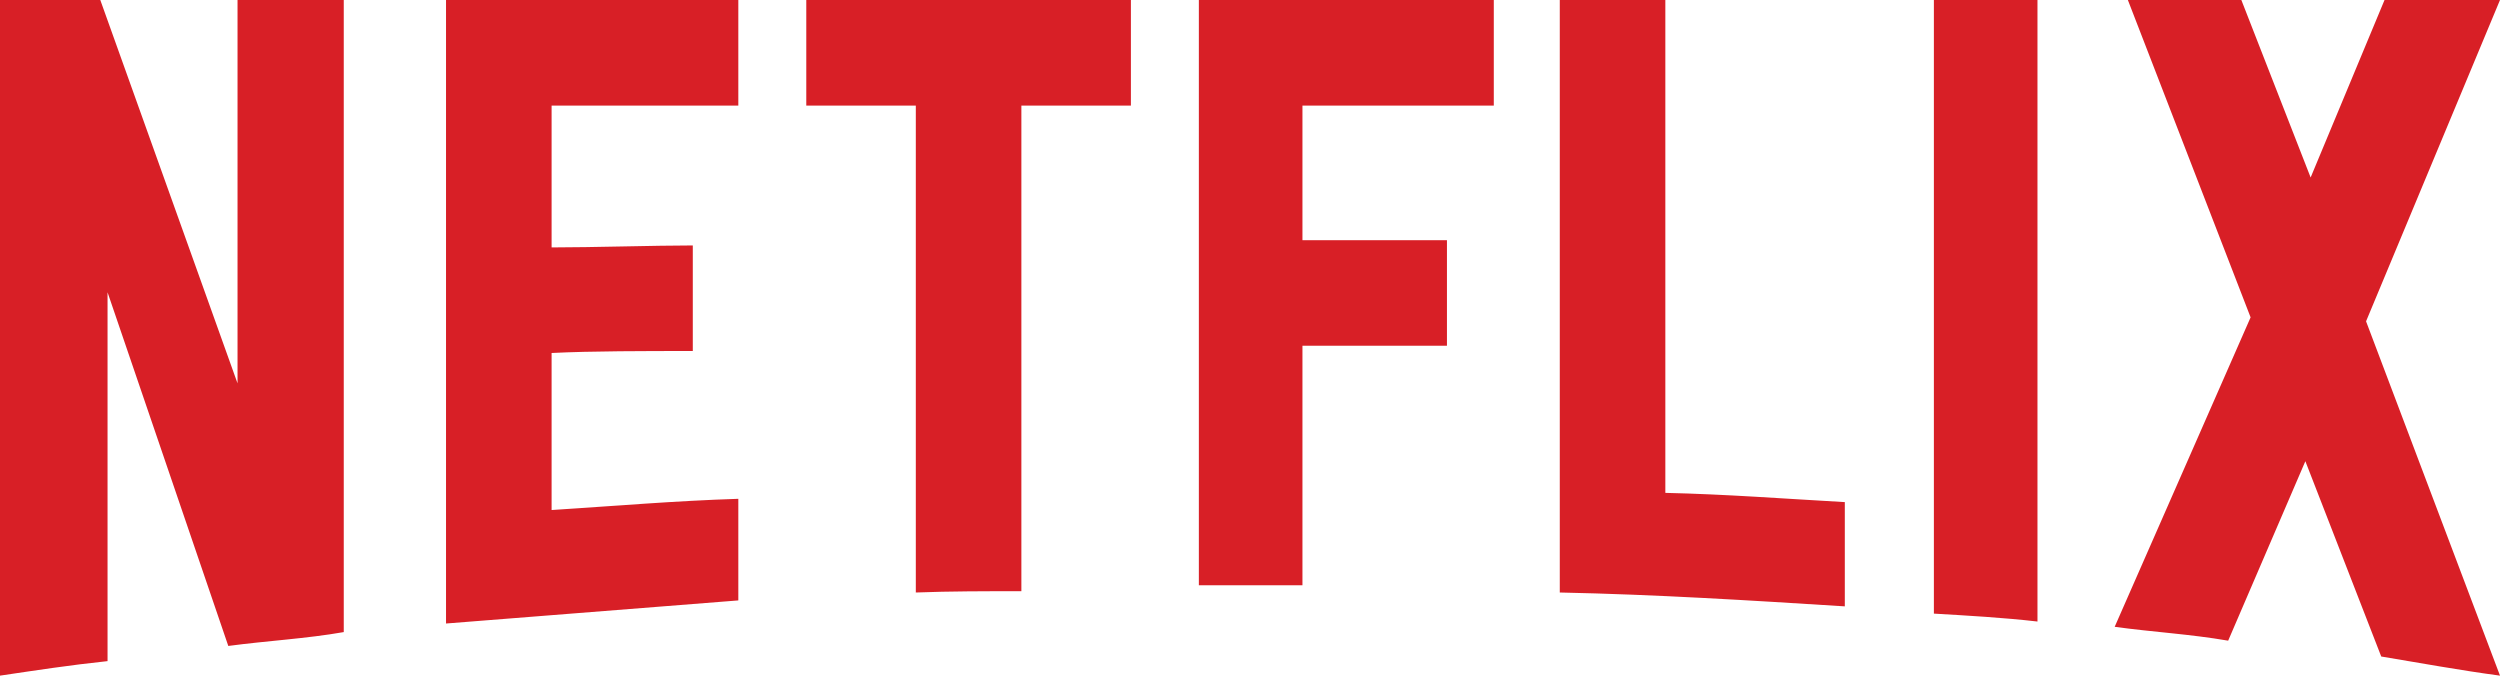
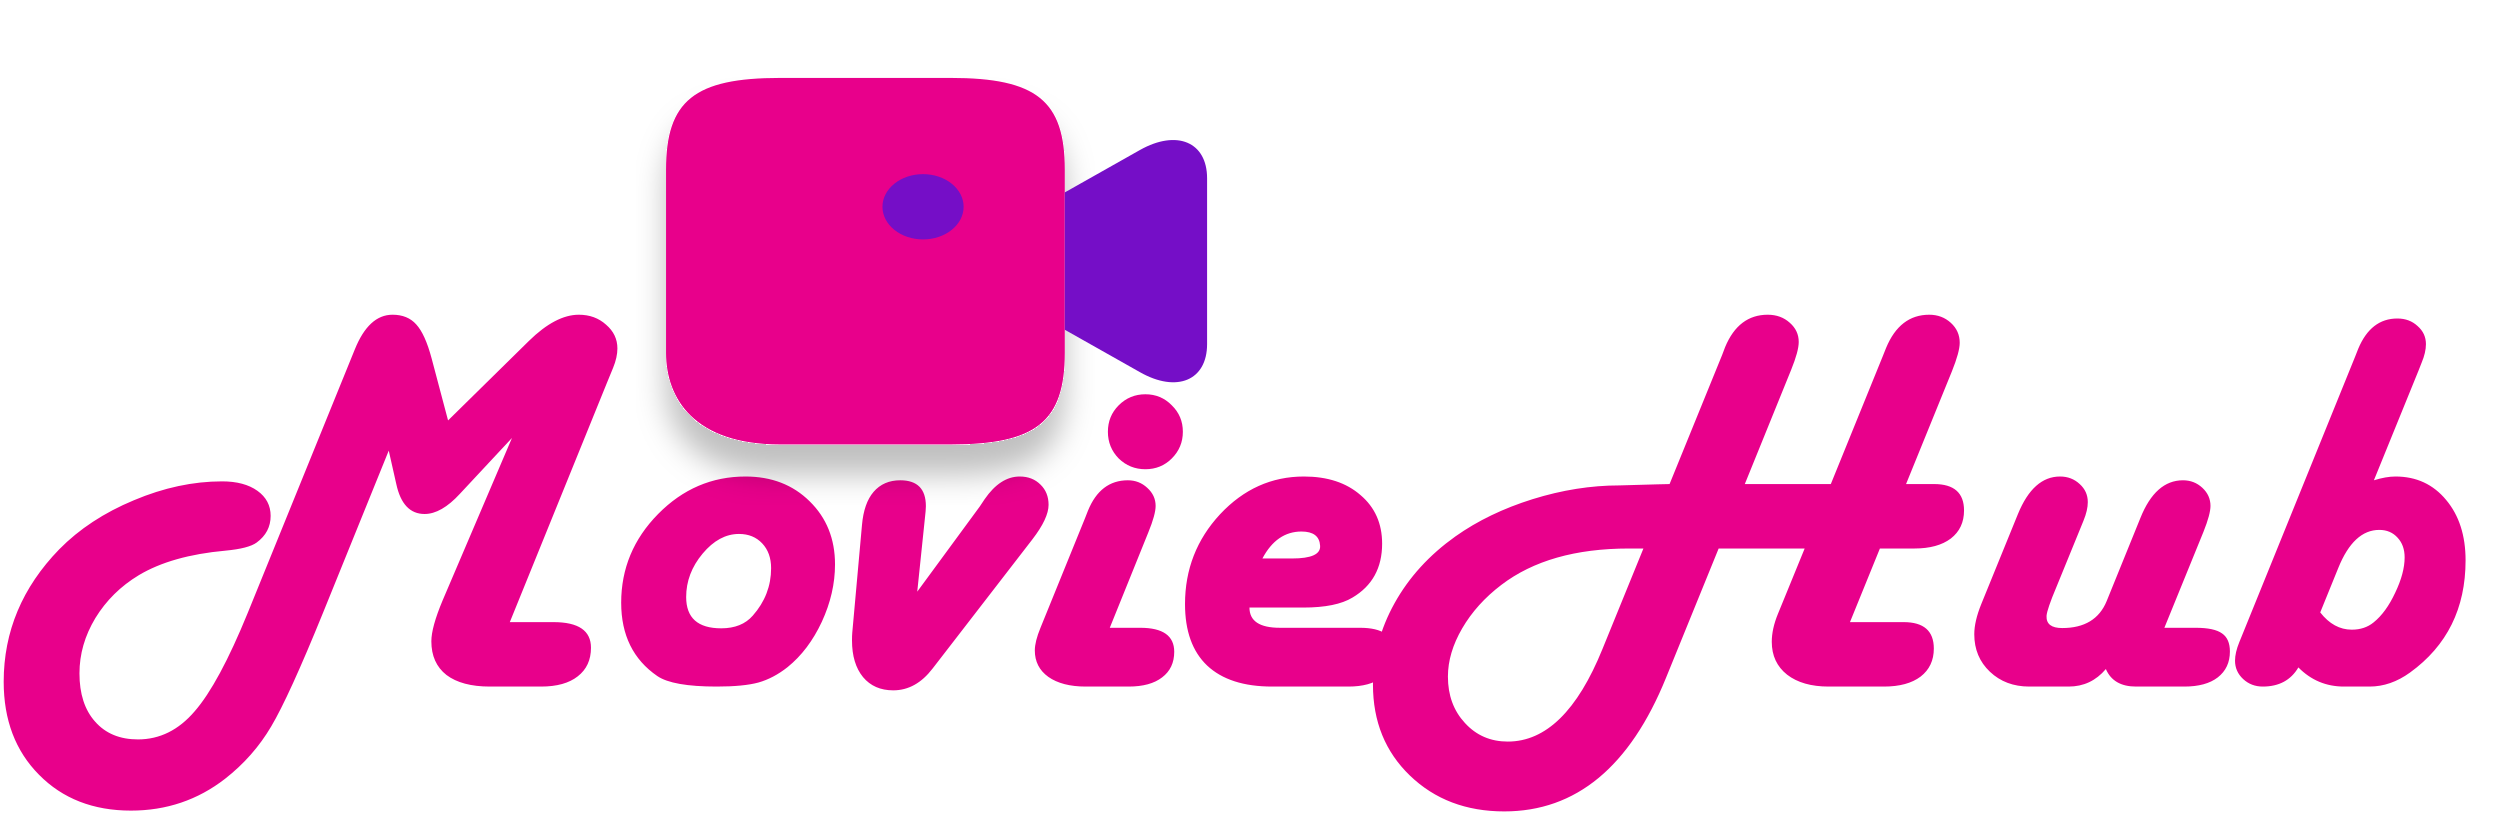
- <svg xmlns="http://www.w3.org/2000/svg" width="1024" height="276.742" viewBox="0 0 1024 276.742">
-   <path d="M140.803 258.904c-15.404 2.705-31.079 3.516-47.294 5.676l-49.458-144.856v151.073c-15.404 1.621-29.457 3.783-44.051 5.945v-276.742h41.08l56.212 157.021v-157.021h43.511v258.904zm85.131-157.558c16.757 0 42.431-.811 57.835-.811v43.24c-19.189 0-41.619 0-57.835.811v64.322c25.405-1.621 50.809-3.785 76.482-4.596v41.617l-119.724 9.461v-255.39h119.724v43.241h-76.482v58.105zm237.284-58.104h-44.862v198.908c-14.594 0-29.188 0-43.239.539v-199.447h-44.862v-43.242h132.965l-.002 43.242zm70.266 55.132h59.187v43.24h-59.187v98.104h-42.433v-239.718h120.808v43.241h-78.375v55.133zm148.641 103.507c24.594.539 49.456 2.434 73.51 3.783v42.701c-38.646-2.434-77.293-4.863-116.75-5.676v-242.689h43.24v201.881zm109.994 49.457c13.783.812 28.377 1.623 42.43 3.242v-254.58h-42.43v251.338zm231.881-251.338l-54.863 131.615 54.863 145.127c-16.217-2.162-32.432-5.135-48.648-7.838l-31.078-79.994-31.617 73.51c-15.678-2.705-30.812-3.516-46.484-5.678l55.672-126.75-50.269-129.992h46.482l28.377 72.699 30.27-72.699h47.295z" fill="#d81f26" />
+ <svg xmlns="http://www.w3.org/2000/svg" width="335" height="110" viewBox="0 0 335 110" fill="none">
+   <path d="M68.315 83.364H74.169C77.517 83.364 79.191 84.508 79.191 86.797C79.191 88.435 78.601 89.712 77.421 90.627C76.265 91.542 74.627 92 72.507 92H65.642C63.136 92 61.197 91.482 59.824 90.446C58.475 89.386 57.801 87.881 57.801 85.93C57.801 84.677 58.307 82.846 59.318 80.438L68.605 58.685L61.631 66.165C59.969 67.972 58.391 68.875 56.898 68.875C54.946 68.875 53.682 67.538 53.103 64.864L52.092 60.384L43.275 82.136C40.24 89.603 37.928 94.674 36.338 97.348C34.748 100.046 32.688 102.382 30.159 104.357C26.498 107.2 22.294 108.621 17.549 108.621C12.49 108.621 8.383 107.019 5.228 103.815C2.072 100.636 0.494 96.481 0.494 91.35C0.494 84.629 2.975 78.715 7.938 73.608C10.611 70.886 13.948 68.694 17.946 67.032C21.945 65.346 25.884 64.503 29.762 64.503C31.737 64.503 33.315 64.924 34.495 65.768C35.675 66.611 36.266 67.731 36.266 69.128C36.266 70.597 35.639 71.79 34.387 72.705C33.664 73.235 32.267 73.596 30.195 73.789C25.402 74.223 21.535 75.319 18.597 77.077C16.164 78.546 14.225 80.462 12.779 82.822C11.358 85.183 10.648 87.652 10.648 90.23C10.648 92.976 11.346 95.132 12.743 96.697C14.14 98.287 16.055 99.082 18.488 99.082C21.403 99.082 23.932 97.829 26.076 95.324C28.244 92.843 30.617 88.447 33.194 82.136L47.539 46.834C48.792 43.727 50.478 42.173 52.598 42.173C53.947 42.173 55.007 42.606 55.777 43.474C56.572 44.341 57.259 45.858 57.837 48.026L60.041 56.337L70.881 45.678C73.266 43.341 75.494 42.173 77.565 42.173C79.011 42.173 80.227 42.618 81.215 43.51C82.227 44.377 82.732 45.437 82.732 46.69C82.732 47.484 82.54 48.352 82.154 49.291L81.323 51.315L68.315 83.364ZM99.895 63.852C103.388 63.852 106.255 64.961 108.495 67.177C110.759 69.393 111.892 72.211 111.892 75.632C111.892 78.209 111.301 80.775 110.121 83.328C108.941 85.857 107.411 87.881 105.532 89.398C104.28 90.386 102.979 91.073 101.63 91.458C100.305 91.819 98.438 92 96.029 92C92.103 92 89.453 91.53 88.08 90.591C84.852 88.375 83.238 85.099 83.238 80.763C83.238 76.186 84.888 72.223 88.189 68.875C91.489 65.527 95.391 63.852 99.895 63.852ZM99.028 71.549C97.246 71.549 95.62 72.428 94.15 74.186C92.681 75.945 91.946 77.884 91.946 80.004C91.946 82.798 93.512 84.195 96.644 84.195C98.474 84.195 99.883 83.629 100.871 82.497C102.509 80.642 103.328 78.522 103.328 76.138C103.328 74.765 102.931 73.657 102.136 72.814C101.341 71.97 100.305 71.549 99.028 71.549ZM122.912 79.281L131.295 67.863L131.945 66.888C133.342 64.864 134.908 63.852 136.643 63.852C137.775 63.852 138.702 64.214 139.425 64.936C140.147 65.635 140.509 66.538 140.509 67.647C140.509 68.851 139.786 70.393 138.341 72.272L124.972 89.579C123.478 91.53 121.72 92.506 119.696 92.506C117.986 92.506 116.637 91.916 115.649 90.735C114.662 89.531 114.168 87.893 114.168 85.821C114.168 85.388 114.18 85.038 114.204 84.773L115.505 70.356C115.674 68.405 116.191 66.924 117.059 65.912C117.95 64.876 119.142 64.358 120.636 64.358C122.924 64.358 124.068 65.515 124.068 67.827C124.068 68.164 124.02 68.743 123.924 69.561L122.912 79.281ZM148.711 84.123H152.794C155.829 84.123 157.347 85.195 157.347 87.339C157.347 88.808 156.805 89.953 155.721 90.772C154.661 91.591 153.167 92 151.24 92H145.495C143.375 92 141.701 91.566 140.473 90.699C139.268 89.832 138.666 88.652 138.666 87.158C138.666 86.363 138.919 85.352 139.425 84.123L145.387 69.453L145.784 68.441C146.892 65.719 148.675 64.358 151.132 64.358C152.144 64.358 153.011 64.696 153.733 65.37C154.48 66.045 154.854 66.852 154.854 67.791C154.854 68.562 154.528 69.742 153.878 71.332L148.711 84.123ZM153.48 52.832C154.878 52.832 156.058 53.326 157.021 54.313C158.009 55.277 158.503 56.457 158.503 57.855C158.503 59.252 158.009 60.444 157.021 61.432C156.058 62.395 154.878 62.877 153.48 62.877C152.083 62.877 150.891 62.395 149.903 61.432C148.94 60.444 148.458 59.252 148.458 57.855C148.458 56.457 148.94 55.277 149.903 54.313C150.891 53.326 152.083 52.832 153.48 52.832ZM167.428 81.413C167.428 83.22 168.789 84.123 171.511 84.123H182.242C185.277 84.123 186.795 85.195 186.795 87.339C186.795 88.808 186.253 89.953 185.169 90.772C184.109 91.591 182.616 92 180.688 92H170.463C166.657 92 163.754 91.061 161.755 89.182C159.78 87.303 158.792 84.557 158.792 80.943C158.792 76.294 160.358 72.284 163.489 68.911C166.645 65.539 170.391 63.852 174.727 63.852C177.882 63.852 180.411 64.684 182.314 66.346C184.242 67.984 185.205 70.152 185.205 72.85C185.205 76.102 183.88 78.51 181.23 80.076C179.761 80.967 177.569 81.413 174.654 81.413H167.428ZM169.162 74.837H173.137C175.714 74.837 176.967 74.271 176.895 73.139C176.822 71.862 175.991 71.224 174.401 71.224C172.185 71.224 170.439 72.428 169.162 74.837ZM251.906 73.5L247.896 83.364H254.146H255.086C257.784 83.364 259.133 84.545 259.133 86.905C259.133 88.495 258.543 89.748 257.362 90.663C256.182 91.554 254.544 92 252.448 92H245.041C242.704 92 240.85 91.47 239.477 90.41C238.104 89.326 237.417 87.857 237.417 86.002C237.417 84.846 237.694 83.593 238.248 82.244L238.826 80.835L241.825 73.5H230.299L223.253 90.808C218.411 102.756 211.185 108.729 201.573 108.729C196.466 108.729 192.251 107.128 188.927 103.924C185.627 100.744 183.977 96.685 183.977 91.747C183.977 87.941 184.94 84.304 186.867 80.835C188.794 77.366 191.516 74.379 195.033 71.874C197.996 69.778 201.441 68.116 205.367 66.888C209.318 65.659 213.196 65.045 217.002 65.045L222.133 64.9L223.723 64.864L230.769 47.557L231.166 46.509C232.37 43.618 234.273 42.173 236.875 42.173C238.055 42.173 239.043 42.534 239.838 43.257C240.633 43.955 241.03 44.81 241.03 45.822C241.03 46.641 240.693 47.882 240.019 49.544L233.804 64.864H245.33L252.304 47.701L252.737 46.617C253.966 43.654 255.893 42.173 258.519 42.173C259.651 42.173 260.614 42.534 261.409 43.257C262.204 43.98 262.602 44.871 262.602 45.931C262.602 46.75 262.252 48.026 261.554 49.761L255.411 64.864H258.193H259.169C261.843 64.864 263.18 66.045 263.18 68.405C263.18 69.995 262.59 71.248 261.409 72.163C260.229 73.054 258.603 73.5 256.531 73.5H251.906ZM220.218 73.5H218.267C211.136 73.5 205.439 75.126 201.176 78.378C198.96 80.064 197.213 82.003 195.937 84.195C194.66 86.387 194.021 88.543 194.021 90.663C194.021 93.168 194.78 95.24 196.298 96.878C197.815 98.54 199.73 99.371 202.043 99.371C207.15 99.371 211.377 95.24 214.726 86.978L220.218 73.5ZM290.026 84.123H294.218C295.88 84.123 297.06 84.376 297.759 84.882C298.457 85.364 298.807 86.171 298.807 87.303C298.807 88.772 298.265 89.928 297.181 90.772C296.121 91.591 294.627 92 292.7 92H286.232C284.209 92 282.86 91.217 282.186 89.651C280.861 91.217 279.199 92 277.199 92H271.924C269.804 92 268.046 91.338 266.648 90.013C265.251 88.688 264.553 87.014 264.553 84.99C264.553 83.834 264.866 82.485 265.492 80.943L270.406 68.875C271.779 65.527 273.658 63.852 276.043 63.852C277.079 63.852 277.958 64.19 278.681 64.864C279.403 65.515 279.765 66.322 279.765 67.285C279.765 68.008 279.572 68.839 279.187 69.778L278.789 70.754L274.995 80.04L274.598 81.124C274.381 81.75 274.26 82.22 274.236 82.533C274.188 83.617 274.887 84.159 276.332 84.159C279.319 84.159 281.306 82.955 282.294 80.546L286.811 69.417C288.16 66.045 290.062 64.358 292.52 64.358C293.531 64.358 294.398 64.696 295.121 65.37C295.844 66.045 296.205 66.852 296.205 67.791C296.205 68.538 295.892 69.694 295.266 71.26L290.026 84.123ZM318.102 64.358C319.186 64.021 320.149 63.852 320.992 63.852C323.786 63.852 326.051 64.9 327.785 66.996C329.52 69.068 330.387 71.766 330.387 75.09C330.387 81.522 327.906 86.532 322.943 90.121C321.209 91.374 319.402 92 317.523 92H314.091C311.706 92 309.671 91.145 307.984 89.435C306.973 91.145 305.383 92 303.215 92C302.179 92 301.3 91.663 300.577 90.988C299.854 90.314 299.493 89.495 299.493 88.531C299.493 87.809 299.686 86.978 300.071 86.038L300.469 85.062L315.608 47.737L316.006 46.726C317.138 44.028 318.884 42.679 321.245 42.679C322.329 42.679 323.232 43.016 323.955 43.69C324.702 44.341 325.075 45.148 325.075 46.111C325.075 46.858 324.882 47.689 324.497 48.605L324.1 49.616L318.102 64.358ZM310.911 82.064C312.116 83.605 313.525 84.376 315.139 84.376C316.295 84.376 317.271 84.051 318.065 83.4C319.174 82.509 320.137 81.184 320.956 79.426C321.799 77.667 322.221 76.09 322.221 74.692C322.221 73.608 321.908 72.729 321.281 72.055C320.655 71.356 319.836 71.007 318.824 71.007C316.536 71.007 314.705 72.705 313.332 76.102L310.911 82.064Z" fill="#E8008B" />
+   <g filter="url(#filter0_d_4_7)">
+     <path d="M127.421 59.558H104.511C93.056 59.558 89.25 53.433 89.25 47.279V22.721C89.25 13.504 93.056 10.442 104.511 10.442H127.421C138.876 10.442 142.682 13.504 142.682 22.721V47.279C142.682 56.496 138.84 59.558 127.421 59.558V59.558Z" fill="#E8008B" />
+   </g>
+   <path d="M152.76 49.875L142.682 44.188V25.783L152.76 20.096C157.69 17.325 161.75 19.017 161.75 23.887V46.112C161.75 50.983 157.69 52.675 152.76 49.875V49.875ZM123.688 32.083C125.13 32.083 126.513 31.622 127.532 30.802C128.552 29.982 129.125 28.869 129.125 27.708C129.125 26.548 128.552 25.435 127.532 24.615C126.513 23.794 125.13 23.333 123.688 23.333C122.245 23.333 120.862 23.794 119.843 24.615C118.823 25.435 118.25 26.548 118.25 27.708C118.25 28.869 118.823 29.982 119.843 30.802C120.862 31.622 122.245 32.083 123.688 32.083Z" fill="#750EC7" />
+   <defs>
+     <filter id="filter0_d_4_7" x="85.25" y="10.442" width="61.432" height="57.117" filterUnits="userSpaceOnUse" color-interpolation-filters="sRGB">
+       <feFlood flood-opacity="0" result="BackgroundImageFix" />
+       <feColorMatrix in="SourceAlpha" type="matrix" values="0 0 0 0 0 0 0 0 0 0 0 0 0 0 0 0 0 0 127 0" result="hardAlpha" />
+       <feOffset dy="4" />
+       <feGaussianBlur stdDeviation="2" />
+       <feComposite in2="hardAlpha" operator="out" />
+       <feColorMatrix type="matrix" values="0 0 0 0 0 0 0 0 0 0 0 0 0 0 0 0 0 0 0.25 0" />
+       <feBlend mode="normal" in2="BackgroundImageFix" result="effect1_dropShadow_4_7" />
+       <feBlend mode="normal" in="SourceGraphic" in2="effect1_dropShadow_4_7" result="shape" />
+     </filter>
+   </defs>
</svg>
